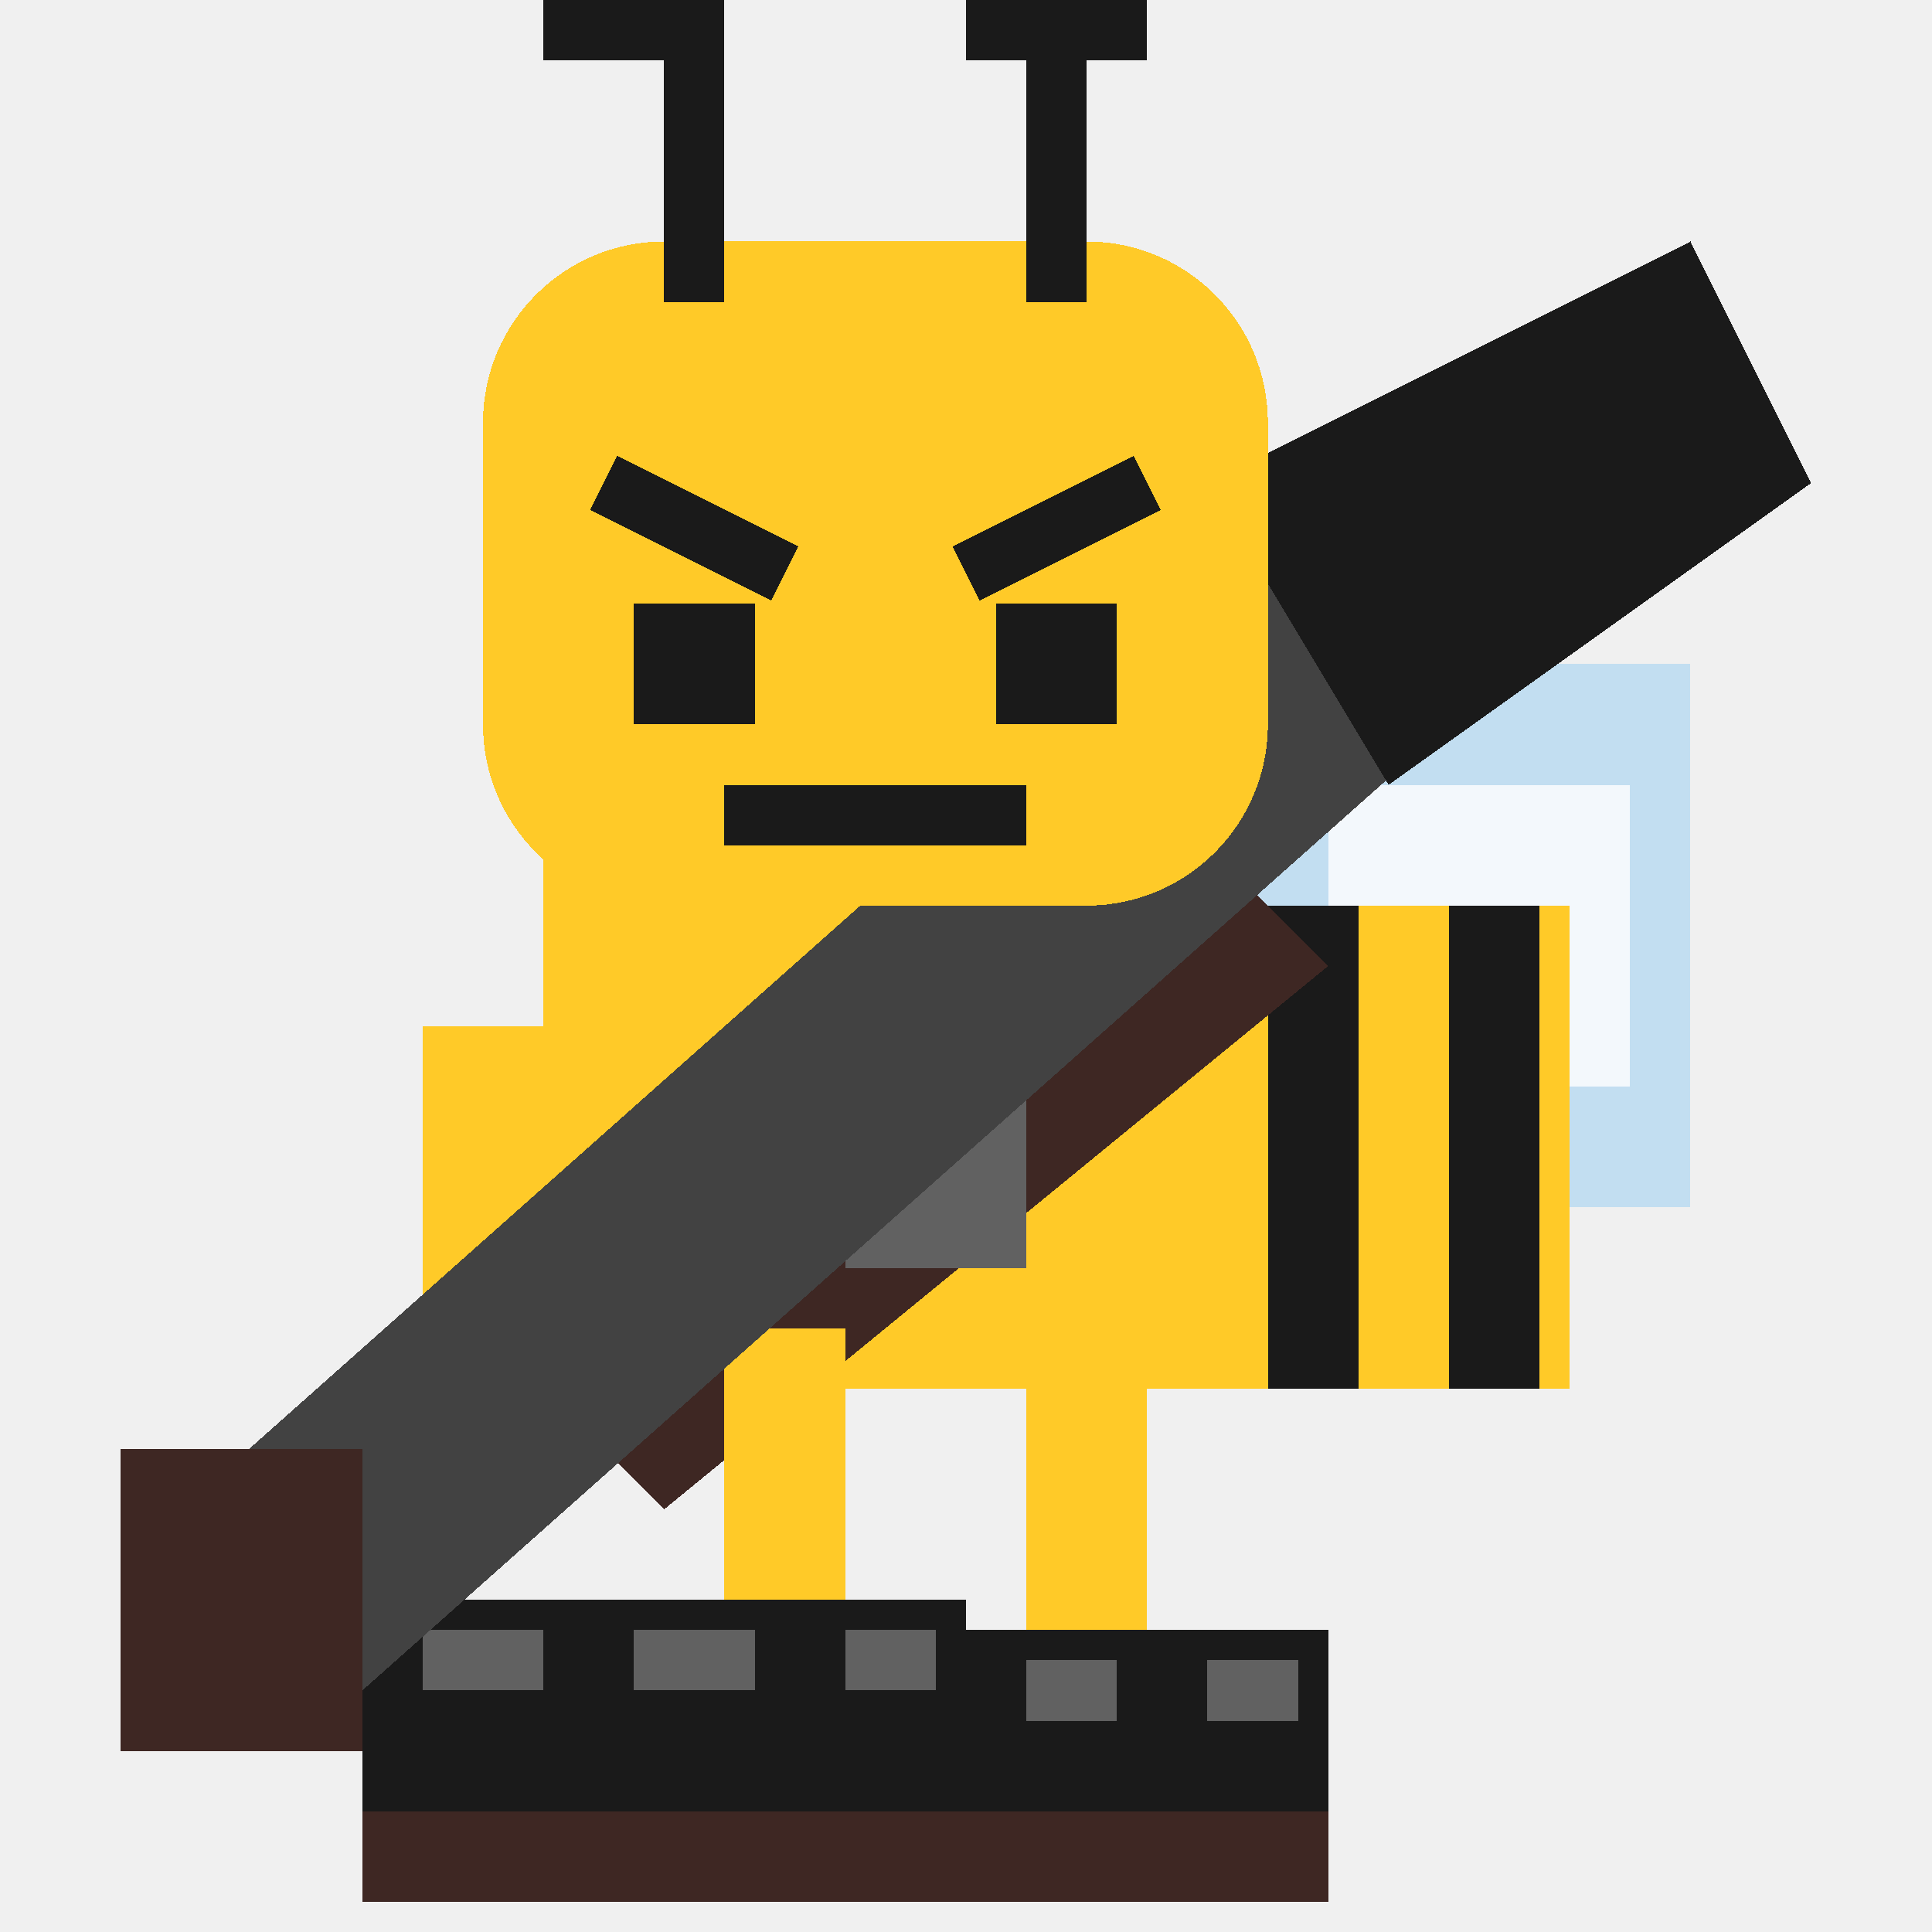
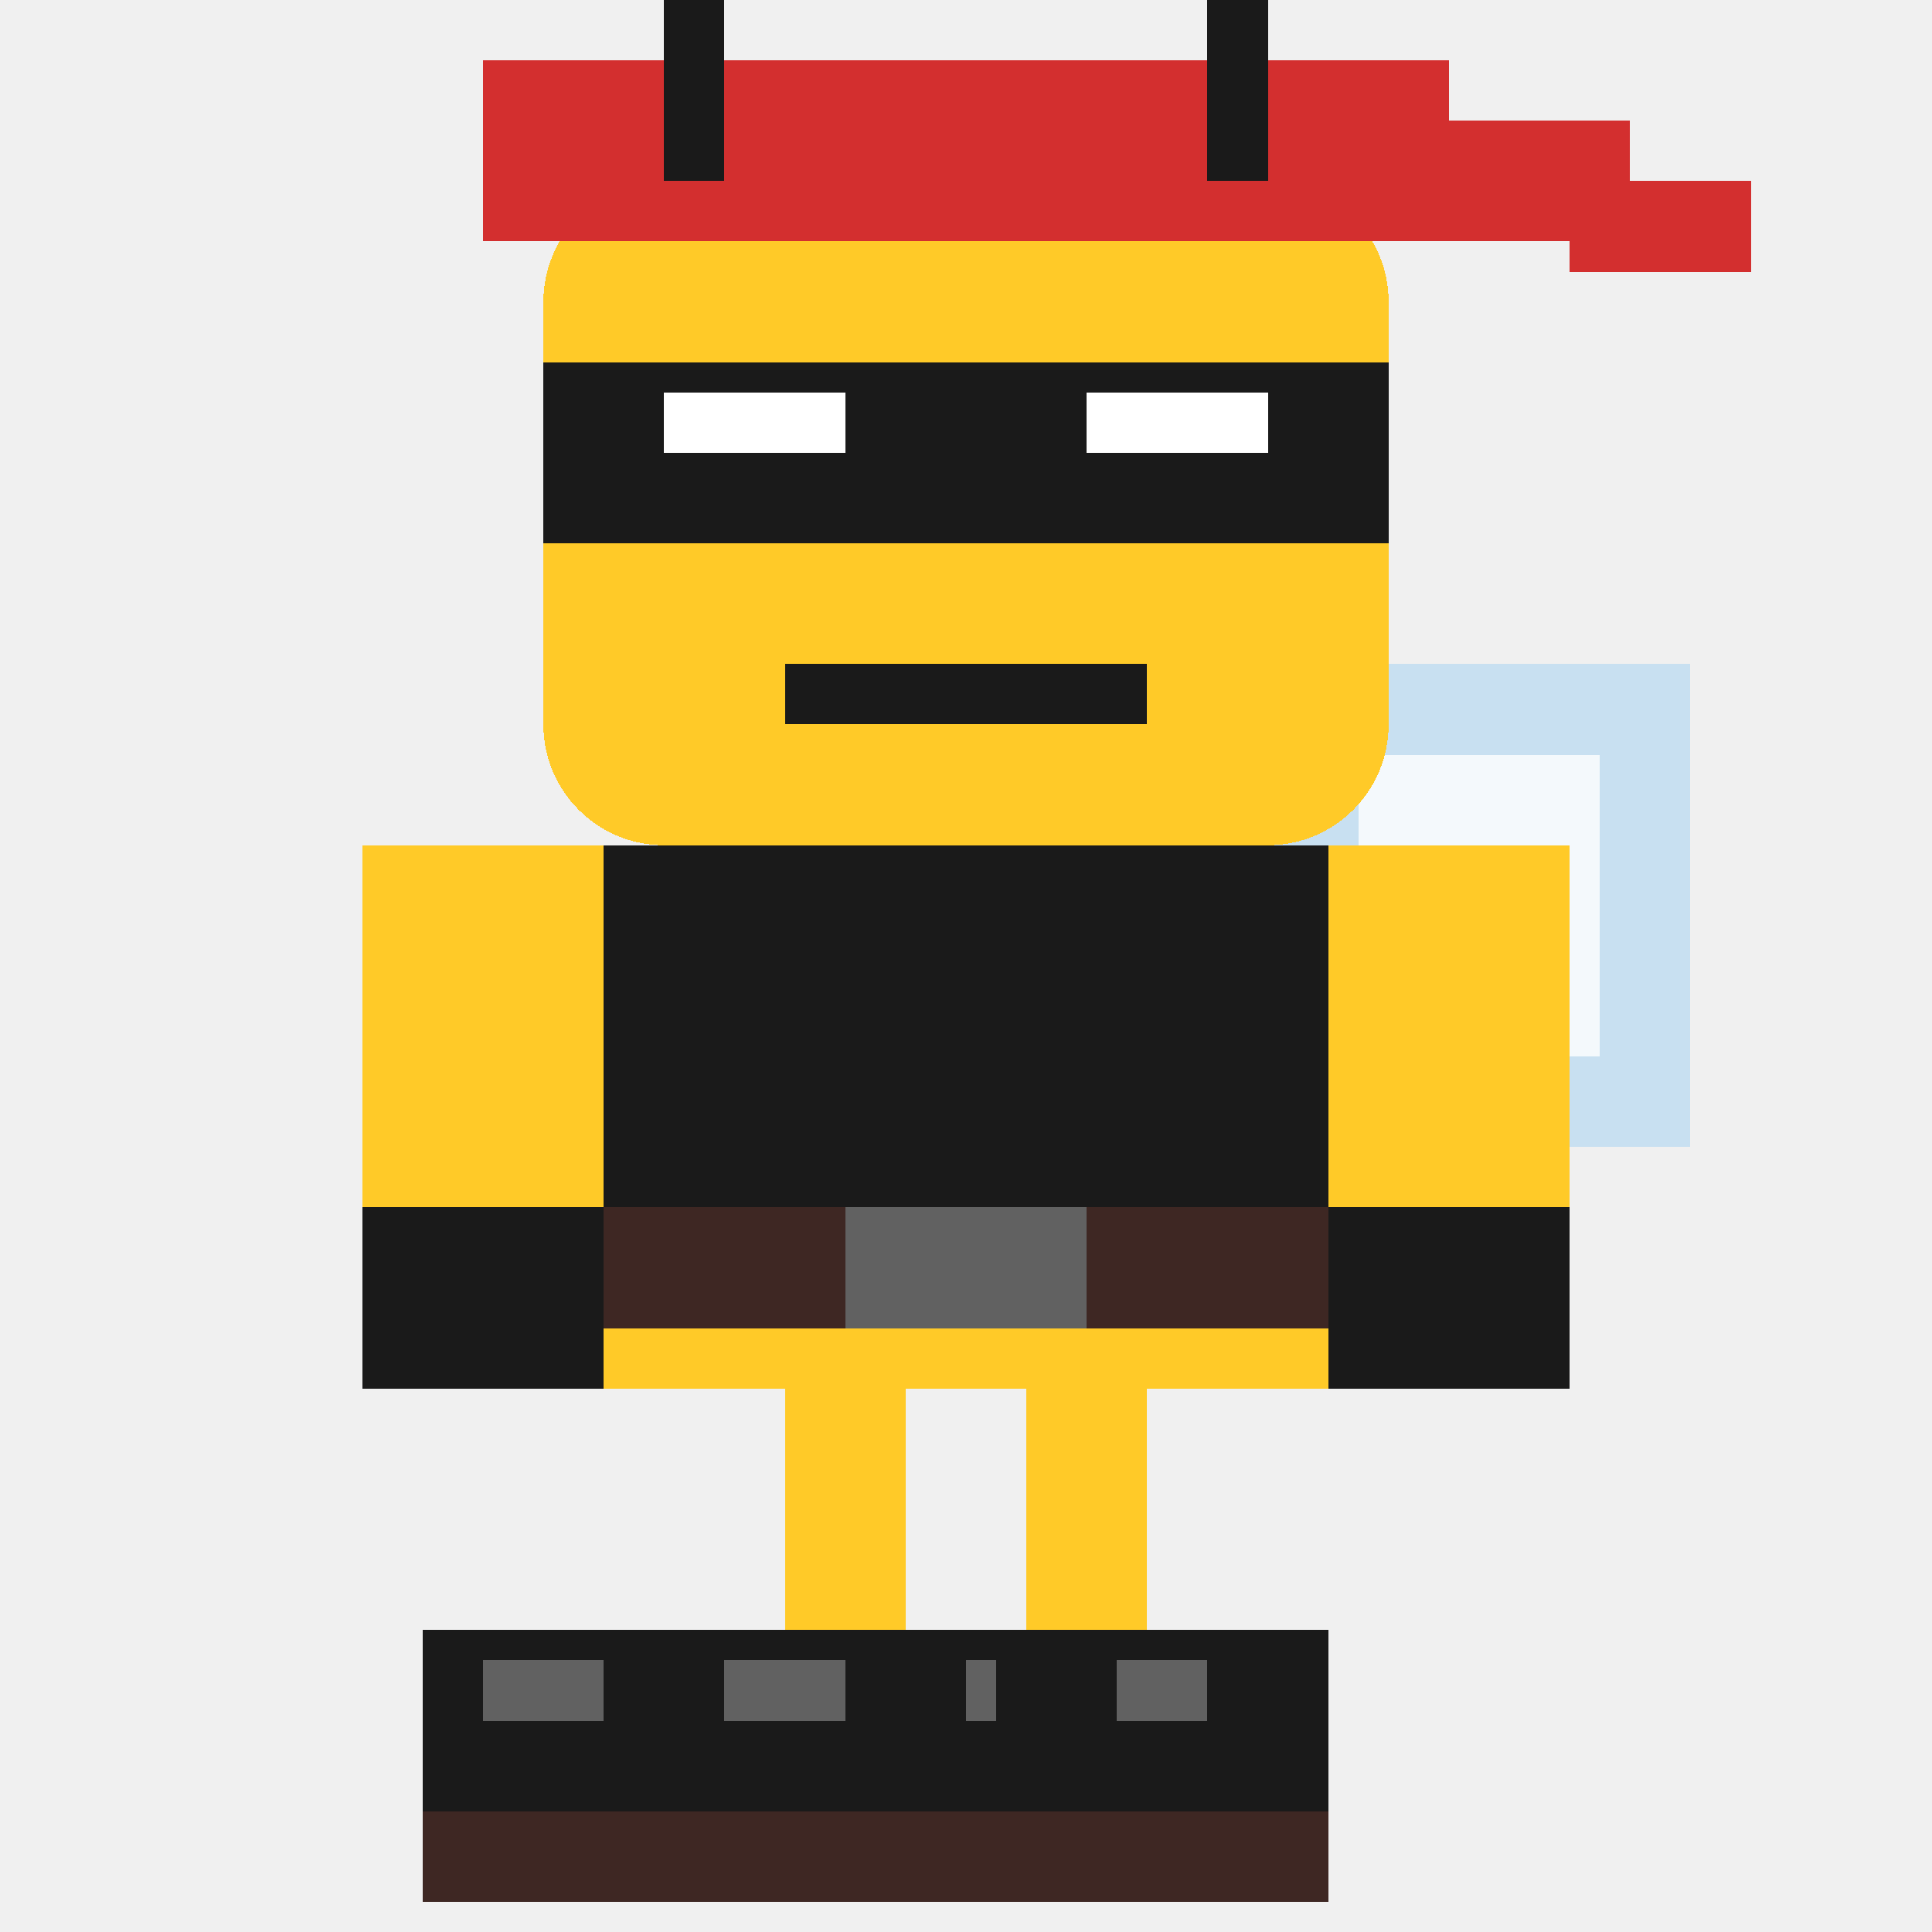
<svg xmlns="http://www.w3.org/2000/svg" width="512" height="512" viewBox="0 0 64 64" shape-rendering="crispEdges">
-   <rect x="40" y="22" width="16" height="18" fill="#AED6F1" opacity="0.7" />
-   <rect x="44" y="26" width="10" height="10" fill="#FFFFFF" opacity="0.8" />
-   <rect x="34" y="44" width="4" height="12" fill="#FFCA28" />
-   <rect x="38" y="30" width="14" height="16" fill="#FFCA28" />
-   <rect x="42" y="30" width="3" height="16" fill="#1A1A1A" />
-   <rect x="48" y="30" width="3" height="16" fill="#1A1A1A" />
-   <rect x="18" y="28" width="22" height="18" fill="#FFCA28" />
-   <path d="M 18 46 L 40 28 L 44 32 L 22 50 Z" fill="#3E2723" />
-   <rect x="28" y="36" width="6" height="6" fill="#616161" />
-   <rect x="24" y="44" width="4" height="12" fill="#FFCA28" />
-   <rect x="26" y="54" width="18" height="8" fill="#1A1A1A" />
-   <rect x="26" y="60" width="18" height="3" fill="#3E2723" />
-   <rect x="28" y="55" width="3" height="2" fill="#616161" />
-   <rect x="34" y="55" width="3" height="2" fill="#616161" />
-   <rect x="40" y="55" width="3" height="2" fill="#616161" />
-   <rect x="12" y="53" width="20" height="9" fill="#1A1A1A" />
-   <rect x="12" y="60" width="20" height="3" fill="#3E2723" />
-   <rect x="14" y="54" width="4" height="2" fill="#616161" />
-   <rect x="21" y="54" width="4" height="2" fill="#616161" />
-   <rect x="28" y="54" width="3" height="2" fill="#616161" />
-   <rect x="14" y="34" width="6" height="10" fill="#FFCA28" />
-   <path d="M 6 50 L 42 18 L 48 24 L 12 56 Z" fill="#424242" />
-   <path d="M 40 16 L 56 8 L 60 16 L 46 26 Z" fill="#1A1A1A" />
-   <rect x="4" y="48" width="8" height="10" fill="#3E2723" />
-   <rect x="16" y="8" width="26" height="22" rx="6" fill="#FFCA28" />
-   <rect x="22" y="0" width="2" height="10" fill="#1A1A1A" />
-   <rect x="18" y="0" width="6" height="2" fill="#1A1A1A" />
-   <rect x="34" y="0" width="2" height="10" fill="#1A1A1A" />
-   <rect x="32" y="0" width="6" height="2" fill="#1A1A1A" />
-   <path d="M 20 16 L 26 19" stroke="#1A1A1A" stroke-width="2" />
-   <path d="M 38 16 L 32 19" stroke="#1A1A1A" stroke-width="2" />
-   <rect x="21" y="20" width="4" height="4" fill="#1A1A1A" />
-   <rect x="33" y="20" width="4" height="4" fill="#1A1A1A" />
-   <rect x="24" y="26" width="10" height="2" fill="#1A1A1A" />
+   <rect x="42" y="22" width="14" height="16" fill="#AED6F1" opacity="0.6" />
+   <rect x="45" y="25" width="8" height="10" fill="#FFFFFF" opacity="0.8" />
+   <rect x="34" y="46" width="4" height="10" fill="#FFCA28" />
+   <rect x="28" y="54" width="16" height="8" fill="#1A1A1A" />
+   <rect x="28" y="60" width="16" height="3" fill="#3E2723" />
+   <rect x="30" y="55" width="3" height="2" fill="#616161" />
+   <rect x="37" y="55" width="3" height="2" fill="#616161" />
+   <rect x="20" y="28" width="24" height="18" fill="#FFCA28" />
+   <rect x="20" y="28" width="24" height="12" fill="#1A1A1A" />
+   <rect x="20" y="40" width="24" height="4" fill="#3E2723" />
+   <rect x="28" y="40" width="8" height="4" fill="#616161" />
+   <rect x="26" y="46" width="4" height="10" fill="#FFCA28" />
+   <rect x="14" y="54" width="18" height="8" fill="#1A1A1A" />
+   <rect x="14" y="60" width="18" height="3" fill="#3E2723" />
+   <rect x="16" y="55" width="4" height="2" fill="#616161" />
+   <rect x="24" y="55" width="4" height="2" fill="#616161" />
+   <rect x="12" y="28" width="8" height="14" fill="#FFCA28" />
+   <rect x="12" y="40" width="8" height="6" fill="#1A1A1A" />
+   <rect x="44" y="28" width="8" height="14" fill="#FFCA28" />
+   <rect x="44" y="40" width="8" height="6" fill="#1A1A1A" />
+   <rect x="18" y="6" width="28" height="22" rx="4" fill="#FFCA28" />
+   <rect x="16" y="2" width="32" height="6" fill="#D32F2F" />
+   <rect x="46" y="4" width="8" height="4" fill="#D32F2F" />
+   <rect x="52" y="6" width="6" height="3" fill="#D32F2F" />
+   <rect x="18" y="12" width="28" height="6" fill="#1A1A1A" />
+   <rect x="22" y="13" width="6" height="2" fill="#FFFFFF" />
+   <rect x="36" y="13" width="6" height="2" fill="#FFFFFF" />
+   <rect x="26" y="22" width="12" height="2" fill="#1A1A1A" />
+   <rect x="22" y="0" width="2" height="6" fill="#1A1A1A" />
+   <rect x="40" y="0" width="2" height="6" fill="#1A1A1A" />
</svg>
